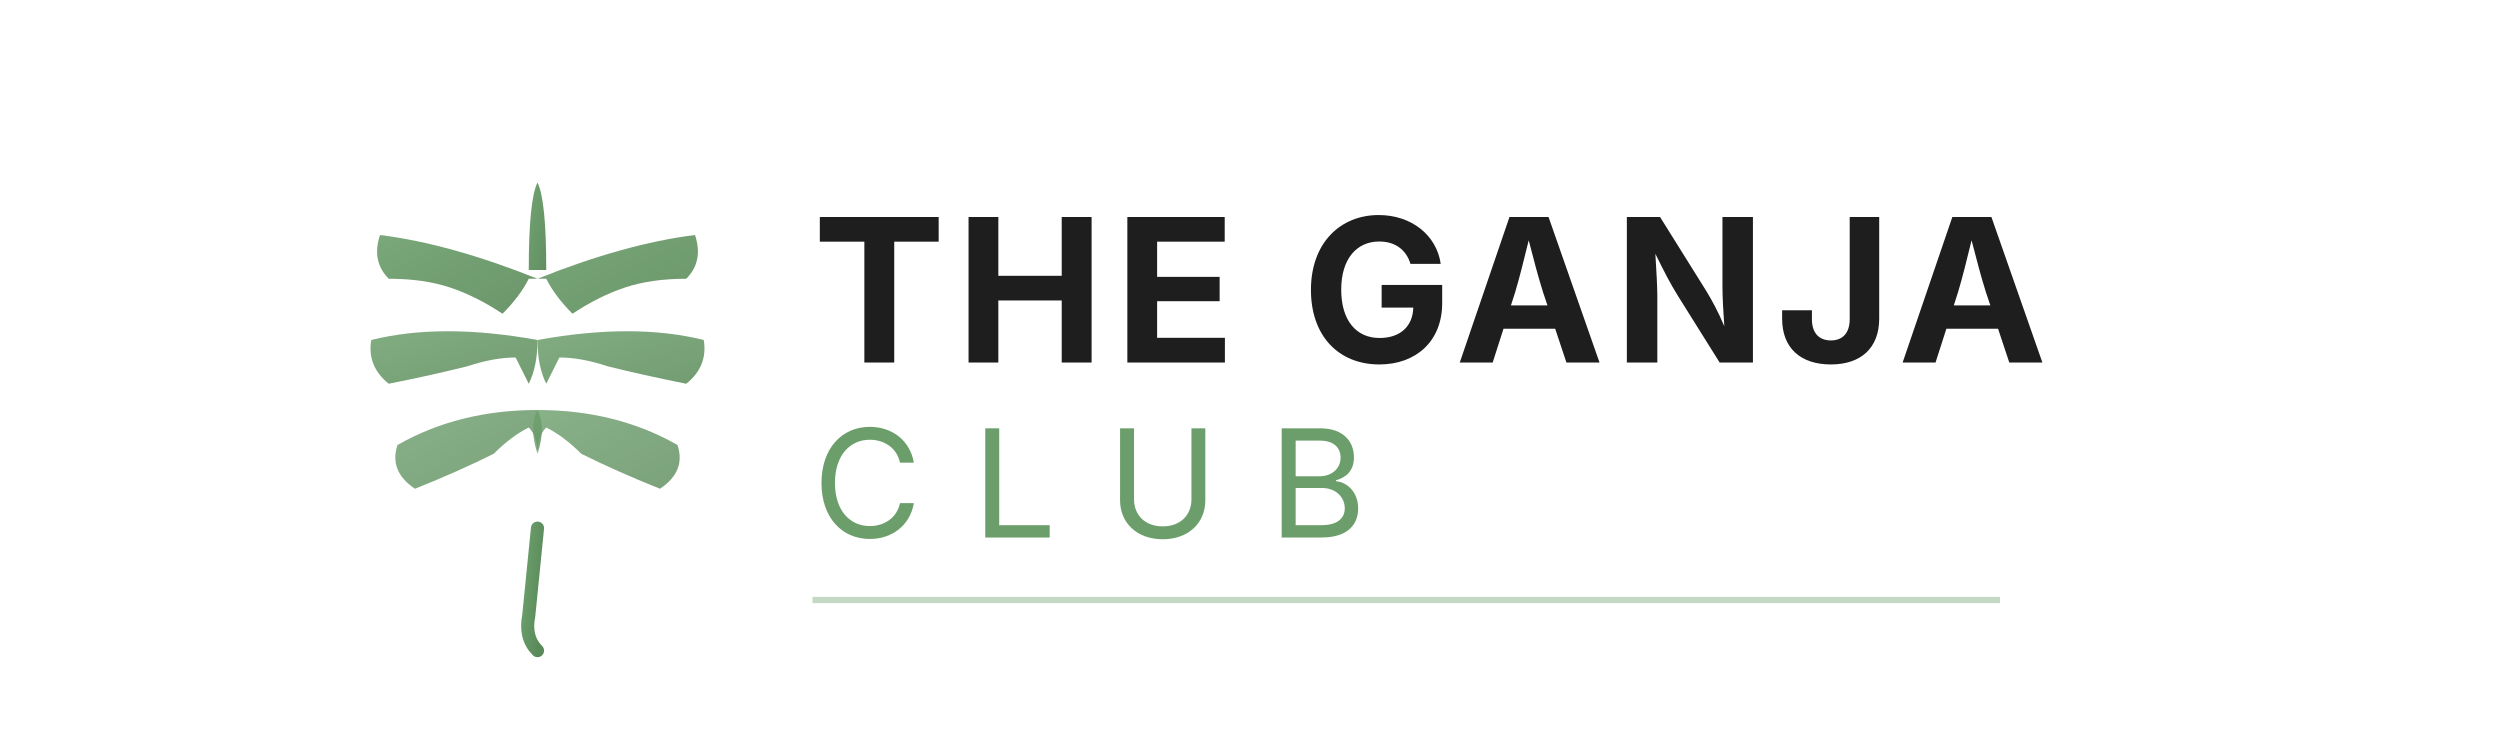
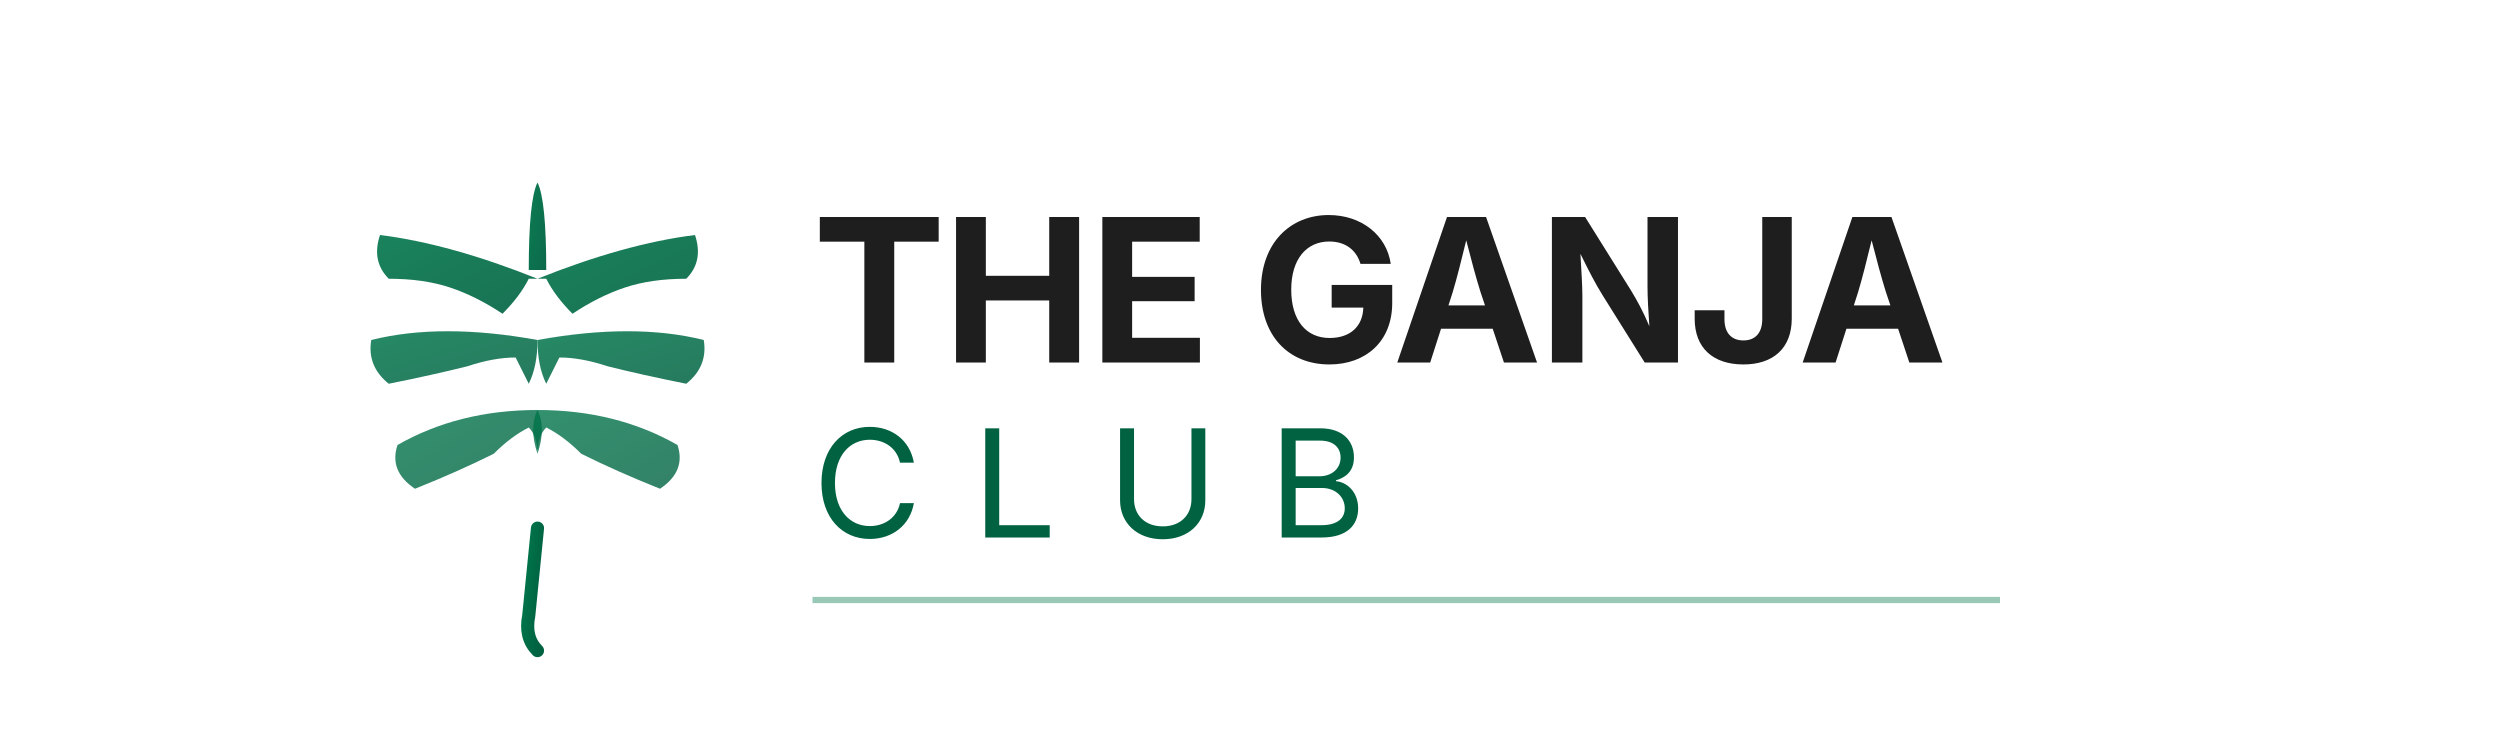
<svg xmlns="http://www.w3.org/2000/svg" viewBox="0 0 400 120" fill="none">
  <defs>
    <linearGradient id="leafGrad" x1="0" y1="0" x2="1" y2="1">
-       <stop offset="0%" stop-color="#6b9e6b" />
-       <stop offset="100%" stop-color="#5a8a5a" />
+       <stop offset="0%" stop-color="#00754A" />
+       <stop offset="100%" stop-color="#006241" />
    </linearGradient>
  </defs>
  <g transform="translate(58, 32) scale(0.7)">
    <path d="M40 75 L38 95 Q37 100 40 103" stroke="url(#leafGrad)" stroke-width="3" stroke-linecap="round" fill="none" />
    <path d="M40 10 L40 75" stroke="url(#leafGrad)" stroke-width="2.5" stroke-linecap="round" />
-     <g>
-       <path d="M40 18 Q20 10 4 8 Q2 14 6 18 Q14 18 20 20 Q26 22 32 26 Q36 22 38 18 Z" fill="url(#leafGrad)" opacity="0.9" />
-       <path d="M40 32 Q18 28 2 32 Q1 38 6 42 Q16 40 24 38 Q30 36 35 36 Q37 40 38 42 Q40 38 40 32 Z" fill="url(#leafGrad)" opacity="0.85" />
-       <path d="M40 48 Q22 48 8 56 Q6 62 12 66 Q22 62 30 58 Q34 54 38 52 Q40 54 40 58 Q42 52 40 48 Z" fill="url(#leafGrad)" opacity="0.8" />
-     </g>
-     <g>
-       <path d="M40 18 Q60 10 76 8 Q78 14 74 18 Q66 18 60 20 Q54 22 48 26 Q44 22 42 18 Z" fill="url(#leafGrad)" opacity="0.9" />
-       <path d="M40 32 Q62 28 78 32 Q79 38 74 42 Q64 40 56 38 Q50 36 45 36 Q43 40 42 42 Q40 38 40 32 Z" fill="url(#leafGrad)" opacity="0.85" />
-       <path d="M40 48 Q58 48 72 56 Q74 62 68 66 Q58 62 50 58 Q46 54 42 52 Q40 54 40 58 Q38 52 40 48 Z" fill="url(#leafGrad)" opacity="0.8" />
-     </g>
+     <path d="M40 18 Q20 10 4 8 Q2 14 6 18 Q14 18 20 20 Q26 22 32 26 Q36 22 38 18 Z" fill="url(#leafGrad)" opacity="0.9" />
+     <path d="M40 32 Q18 28 2 32 Q1 38 6 42 Q16 40 24 38 Q30 36 35 36 Q37 40 38 42 Q40 38 40 32 Z" fill="url(#leafGrad)" opacity="0.85" />
+     <path d="M40 48 Q22 48 8 56 Q6 62 12 66 Q22 62 30 58 Q34 54 38 52 Q40 54 40 58 Q42 52 40 48 Z" fill="url(#leafGrad)" opacity="0.8" />
+     <path d="M40 18 Q60 10 76 8 Q78 14 74 18 Q66 18 60 20 Q54 22 48 26 Q44 22 42 18 Z" fill="url(#leafGrad)" opacity="0.9" />
+     <path d="M40 32 Q62 28 78 32 Q79 38 74 42 Q64 40 56 38 Q50 36 45 36 Q43 40 42 42 Q40 38 40 32 Z" fill="url(#leafGrad)" opacity="0.85" />
+     <path d="M40 48 Q58 48 72 56 Q74 62 68 66 Q58 62 50 58 Q46 54 42 52 Q40 54 40 58 Q38 52 40 48 Z" fill="url(#leafGrad)" opacity="0.8" />
    <path d="M38 16 Q38 0 40 -4 Q42 0 42 16 Z" fill="url(#leafGrad)" opacity="0.95" />
  </g>
-   <text x="130" y="58" font-family="'DM Sans', 'Inter', sans-serif" font-weight="700" font-size="32" fill="#1e1e1e" letter-spacing="1.5">THE GANJA</text>
-   <text x="130" y="86" font-family="'DM Sans', 'Inter', sans-serif" font-weight="400" font-size="24" fill="#6b9e6b" letter-spacing="8">CLUB</text>
-   <line x1="130" y1="96" x2="320" y2="96" stroke="#6b9e6b" stroke-width="1" opacity="0.4" />
+   <text x="130" y="58" font-family="'Inter', 'Helvetica Neue', sans-serif" font-weight="700" font-size="32" fill="#1e1e1e" letter-spacing="-0.5">THE GANJA</text>
+   <text x="130" y="86" font-family="'Inter', 'Helvetica Neue', sans-serif" font-weight="400" font-size="24" fill="#006241" letter-spacing="8">CLUB</text>
+   <line x1="130" y1="96" x2="320" y2="96" stroke="#00754A" stroke-width="1" opacity="0.4" />
</svg>
